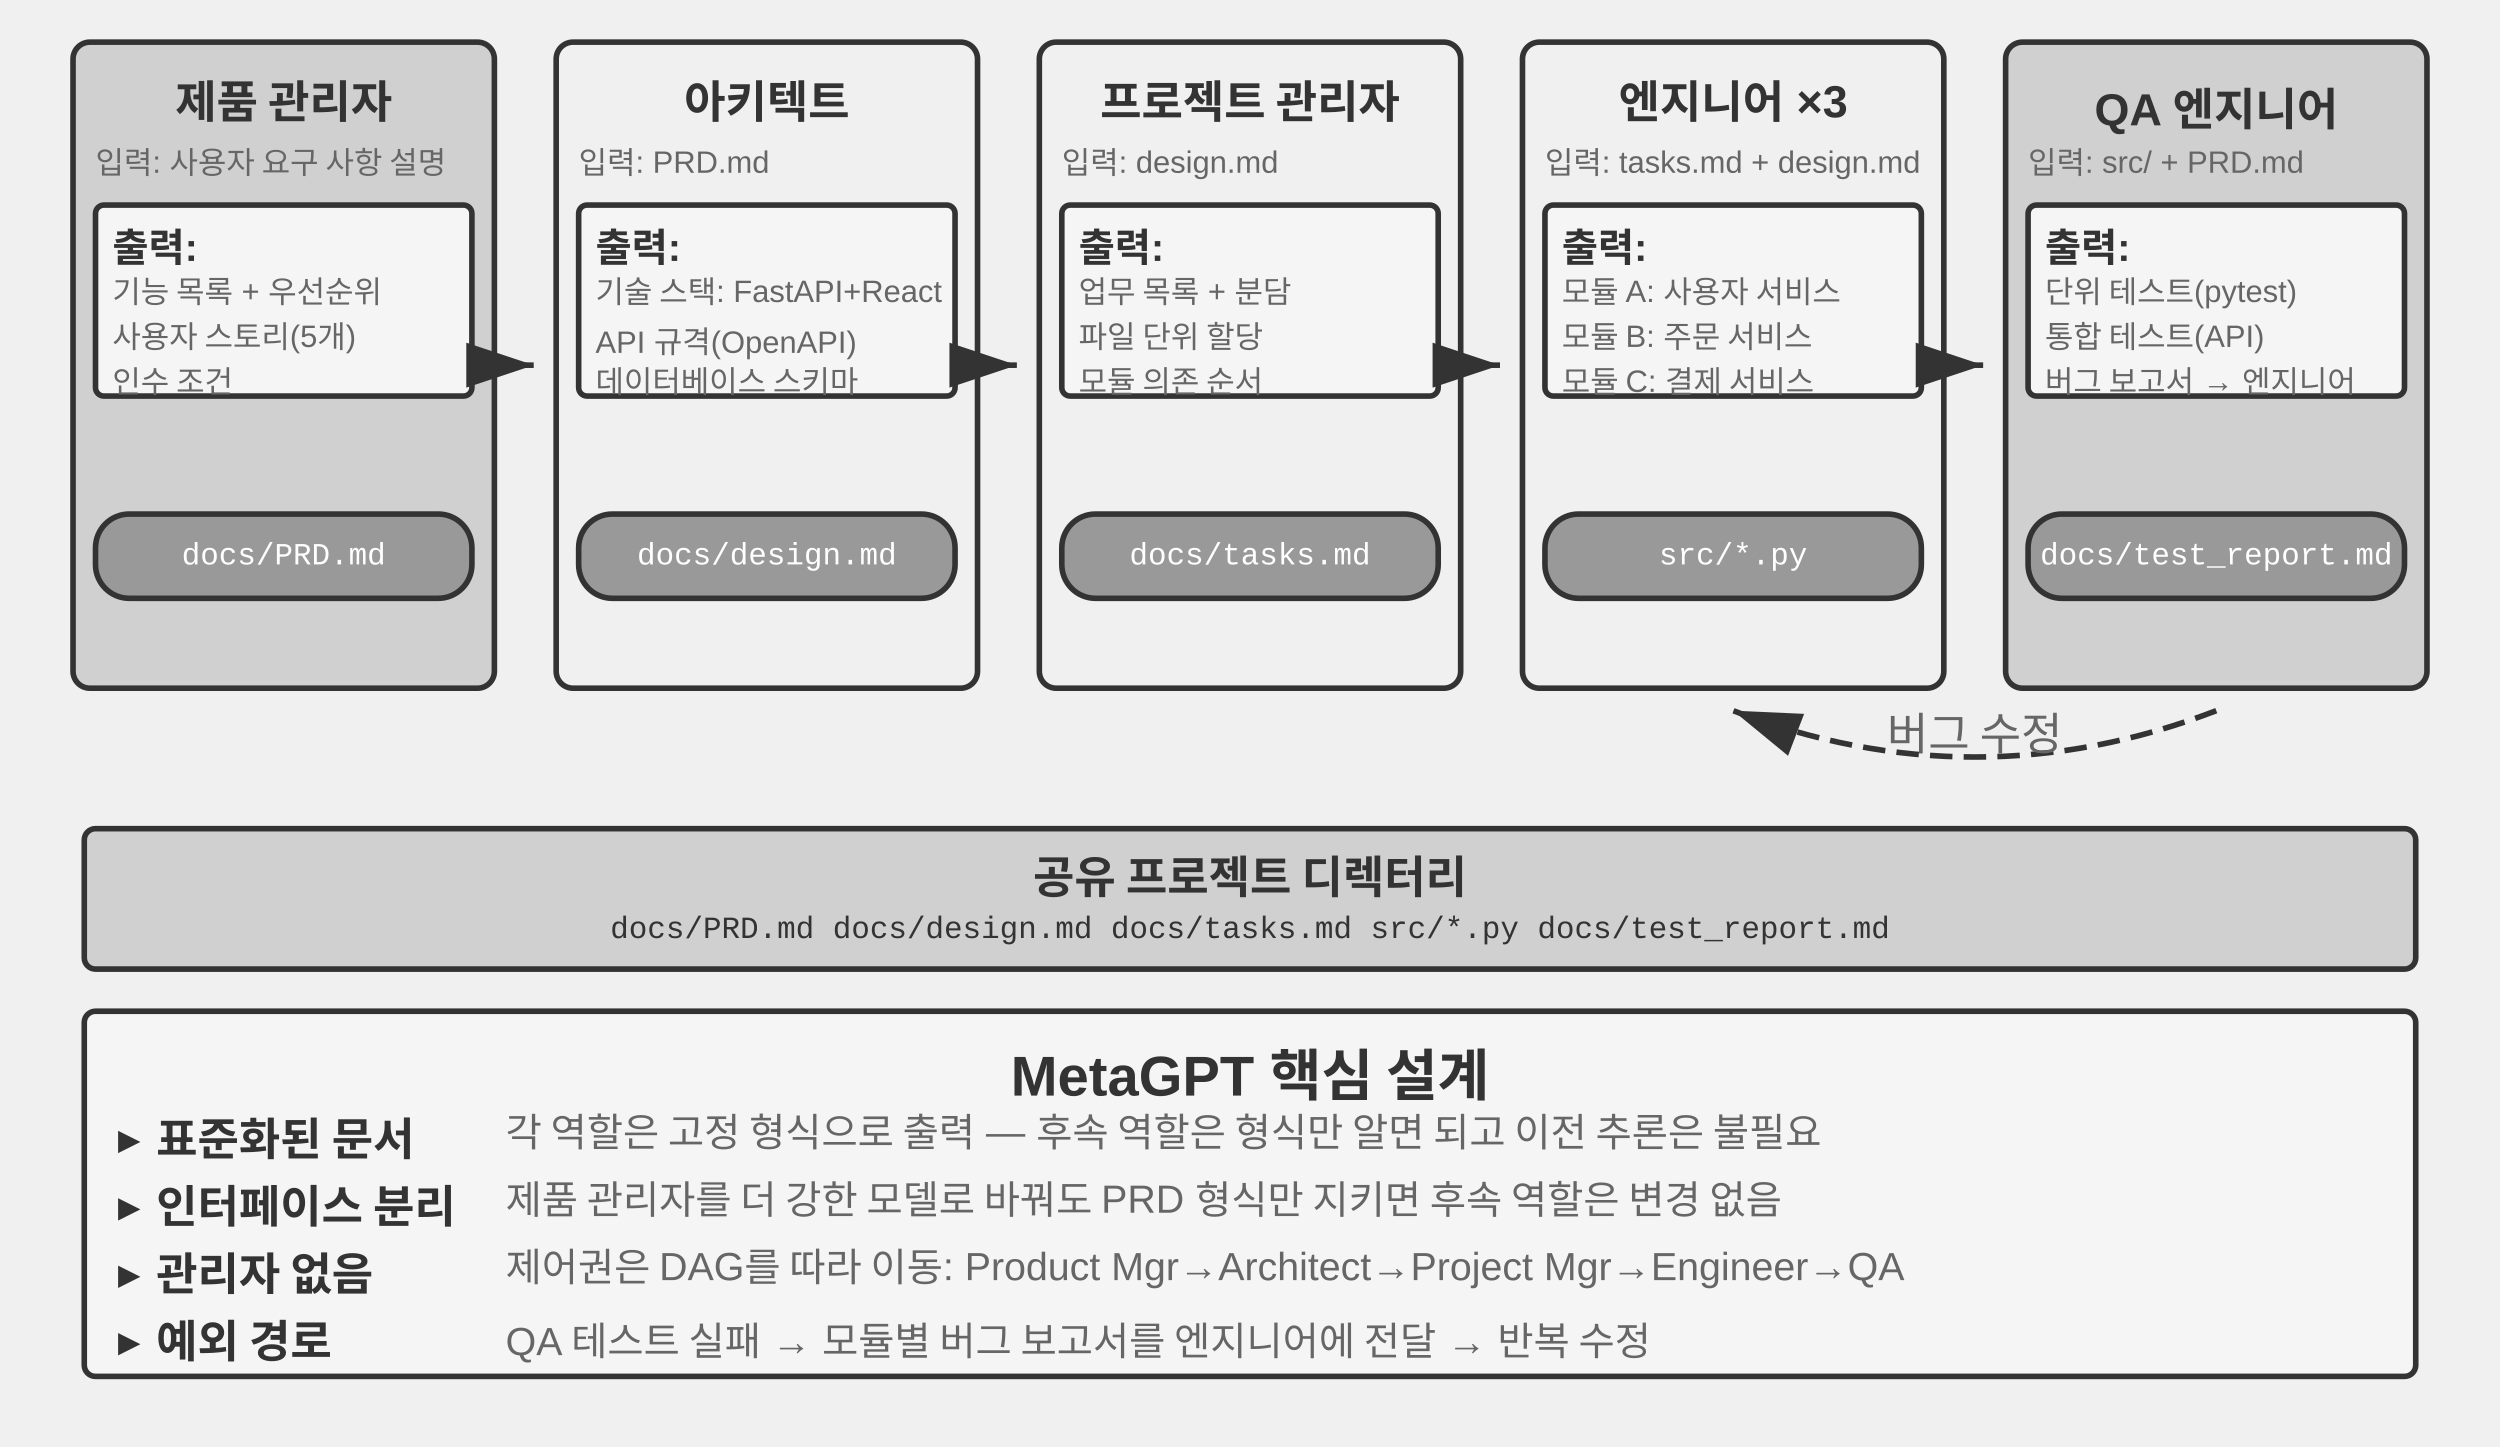
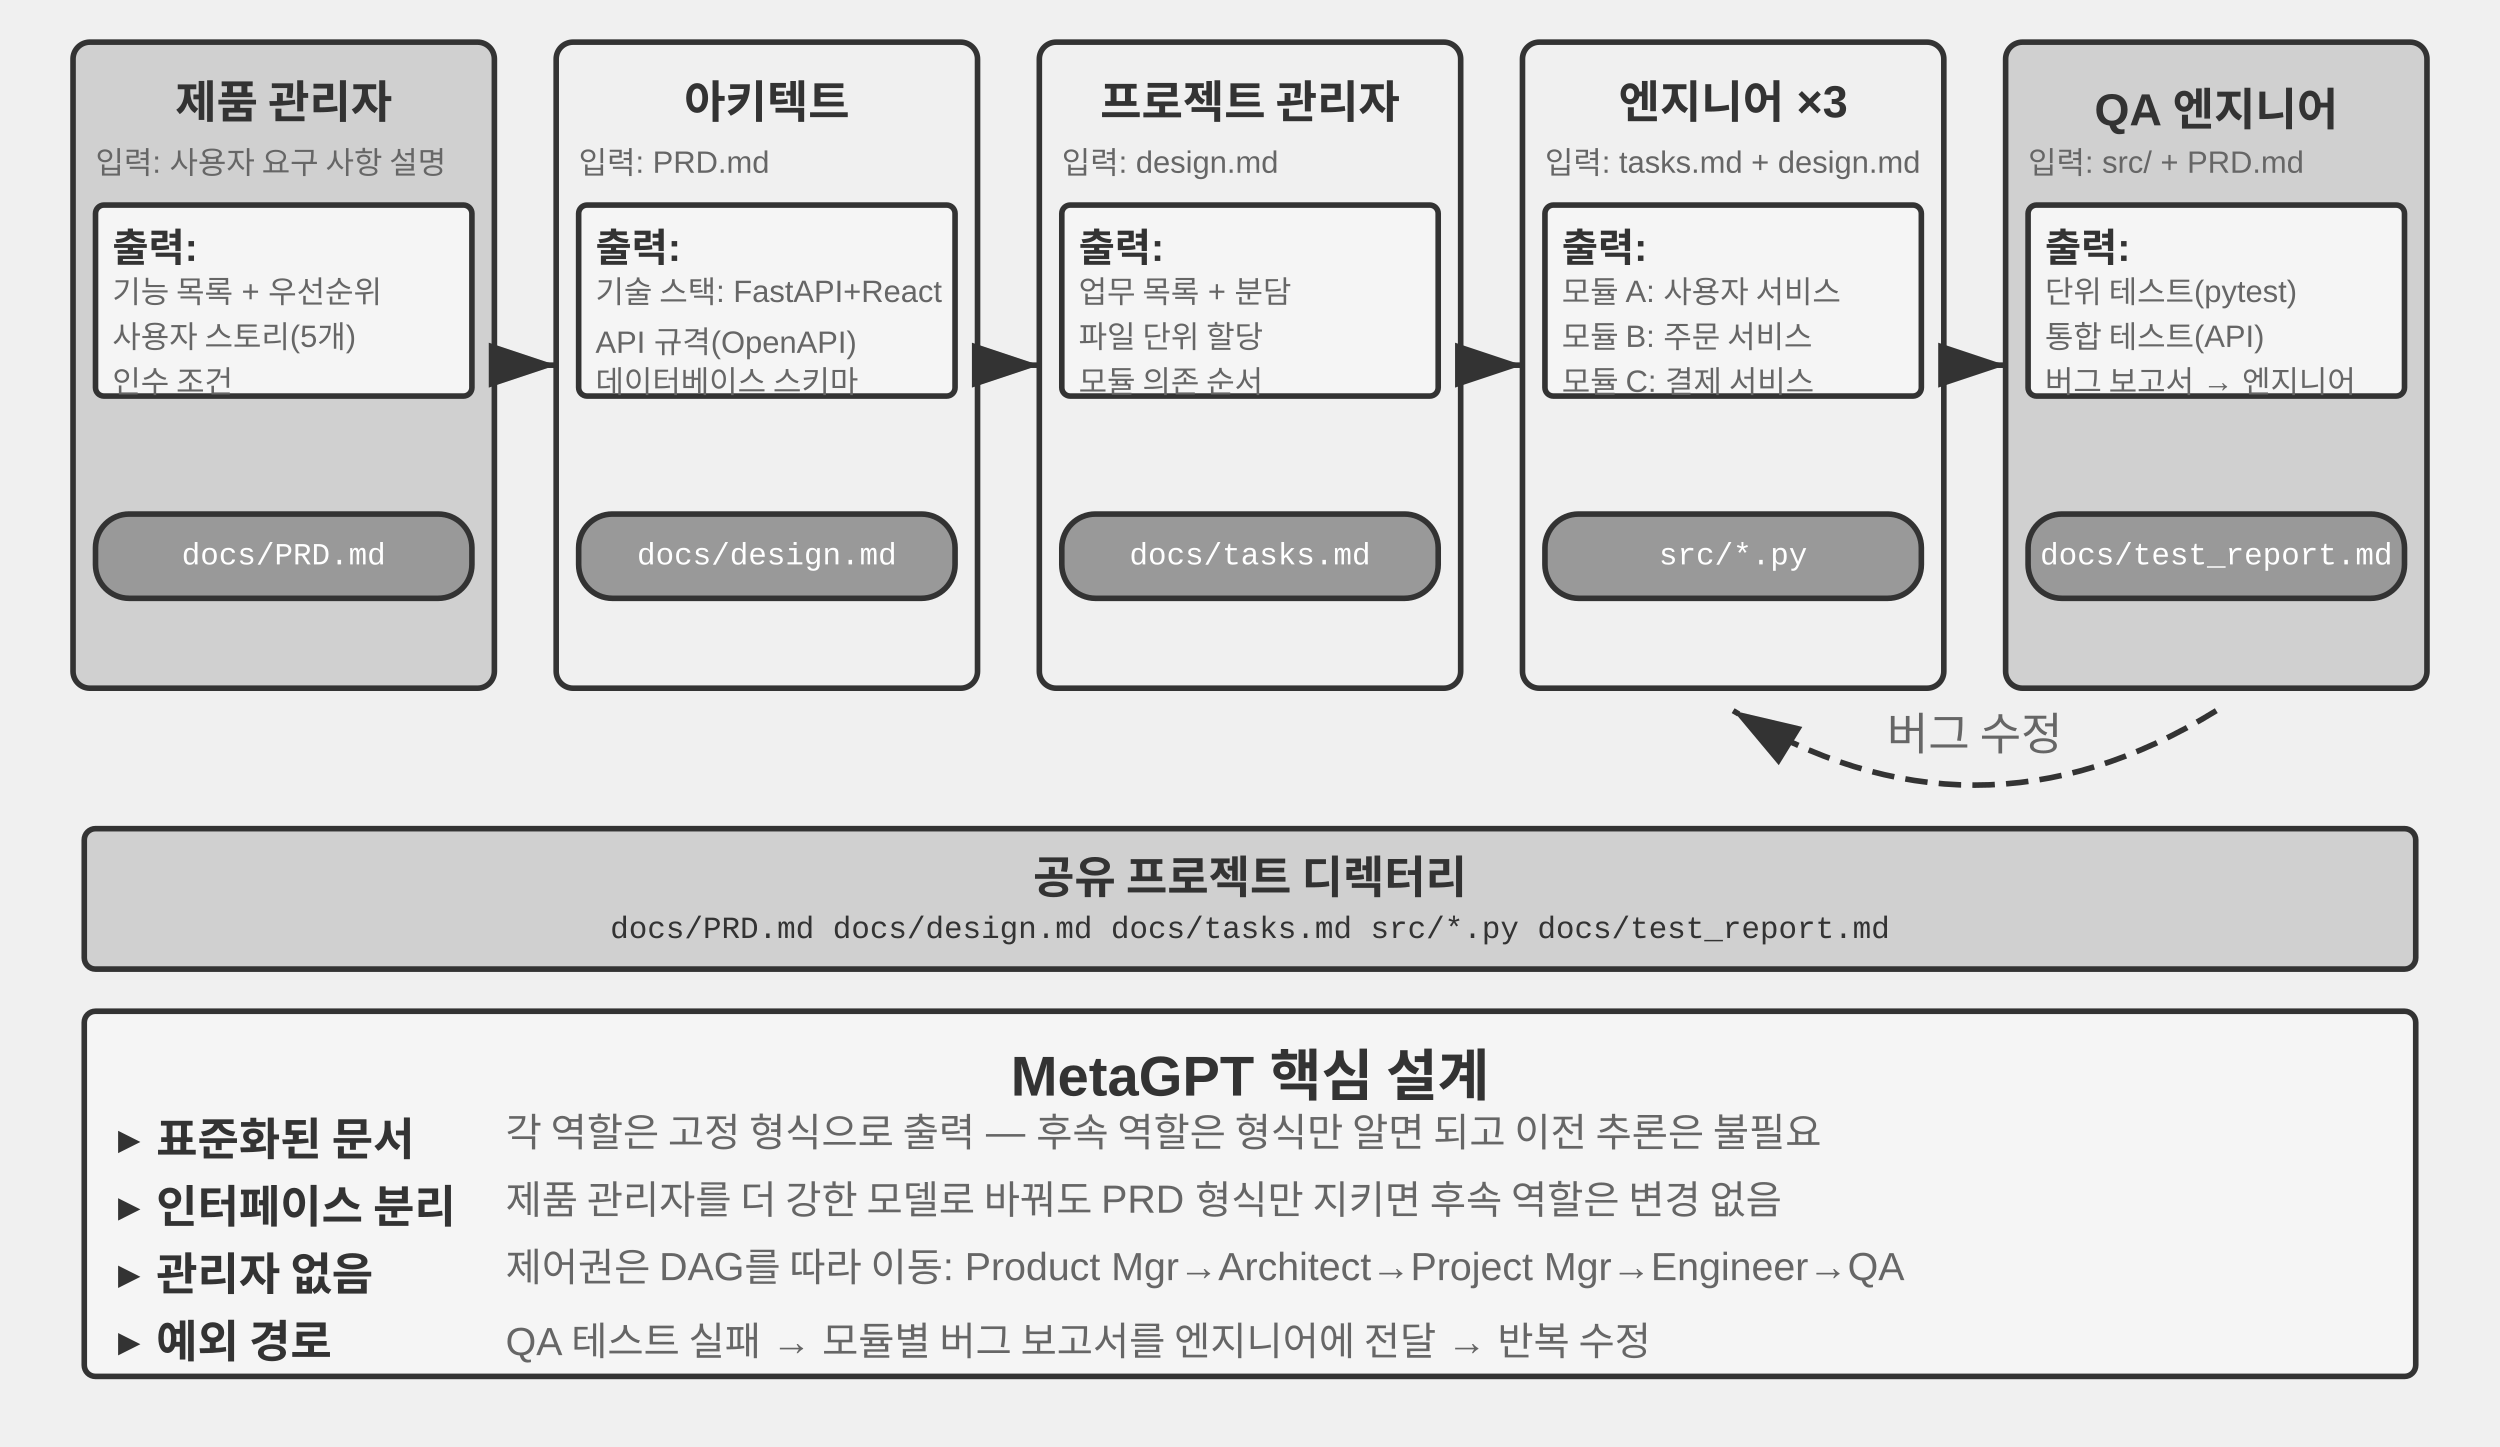
<svg xmlns="http://www.w3.org/2000/svg" viewBox="0 40 890 515" width="890" height="515" style="background:#ffffff">
  <defs>
    <marker id="ah" markerWidth="12" markerHeight="8" refX="12" refY="4" orient="auto">
      <polygon points="0 0, 12 4, 0 8" fill="#333333" />
    </marker>
    <marker id="ah-light" markerWidth="12" markerHeight="8" refX="12" refY="4" orient="auto">
      <polygon points="0 0, 12 4, 0 8" fill="#999999" />
    </marker>
  </defs>
  <rect x="26" y="55" width="150" height="230" rx="6" fill="#d0d0d0" stroke="#333333" stroke-width="2" />
  <text x="101" y="75" font-family="Arial, 'Apple SD Gothic Neo', 'Noto Sans KR', 'Malgun Gothic', 'PingFang SC', 'Microsoft YaHei', sans-serif" font-size="16" fill="#333333" text-anchor="middle" dominant-baseline="central" font-weight="bold">제품 관리자</text>
  <text x="34" y="97" font-family="Arial, 'Apple SD Gothic Neo', 'Noto Sans KR', 'Malgun Gothic', 'PingFang SC', 'Microsoft YaHei', sans-serif" font-size="11" fill="#666666" text-anchor="start" dominant-baseline="central" font-weight="normal">입력: 사용자 요구 사항 설명</text>
  <rect x="34" y="113" width="134" height="68" rx="3" fill="#f5f5f5" stroke="#333333" stroke-width="2" />
  <text x="40" y="127" font-family="Arial, 'Apple SD Gothic Neo', 'Noto Sans KR', 'Malgun Gothic', 'PingFang SC', 'Microsoft YaHei', sans-serif" font-size="14" fill="#333333" text-anchor="start" dominant-baseline="central" font-weight="bold">출력:</text>
  <text x="40" y="143" font-family="Arial, 'Apple SD Gothic Neo', 'Noto Sans KR', 'Malgun Gothic', 'PingFang SC', 'Microsoft YaHei', sans-serif" font-size="11" fill="#666666" text-anchor="start" dominant-baseline="central" font-weight="normal">기능 목록 + 우선순위</text>
  <text x="40" y="159" font-family="Arial, 'Apple SD Gothic Neo', 'Noto Sans KR', 'Malgun Gothic', 'PingFang SC', 'Microsoft YaHei', sans-serif" font-size="11" fill="#666666" text-anchor="start" dominant-baseline="central" font-weight="normal">사용자 스토리(5개)</text>
  <text x="40" y="175" font-family="Arial, 'Apple SD Gothic Neo', 'Noto Sans KR', 'Malgun Gothic', 'PingFang SC', 'Microsoft YaHei', sans-serif" font-size="11" fill="#666666" text-anchor="start" dominant-baseline="central" font-weight="normal">인수 조건</text>
  <rect x="34" y="223" width="134" height="30" rx="12" fill="#999999" stroke="#333333" stroke-width="2" />
  <text x="101" y="238" font-family="'Courier New', 'Apple SD Gothic Neo', 'Noto Sans KR', 'Malgun Gothic', Courier, monospace" font-size="11" fill="#ffffff" text-anchor="middle" dominant-baseline="central">docs/PRD.md</text>
-   <line x1="178" y1="170" x2="190" y2="170" stroke="#333333" stroke-width="2" marker-end="url(#ah)" />
+   <line x1="186" y1="170" x2="198" y2="170" stroke="#333333" stroke-width="2" marker-end="url(#ah)" />
  <rect x="198" y="55" width="150" height="230" rx="6" fill="#f0f0f0" stroke="#333333" stroke-width="2" />
  <text x="273" y="75" font-family="Arial, 'Apple SD Gothic Neo', 'Noto Sans KR', 'Malgun Gothic', 'PingFang SC', 'Microsoft YaHei', sans-serif" font-size="16" fill="#333333" text-anchor="middle" dominant-baseline="central" font-weight="bold">아키텍트</text>
  <text x="206" y="97" font-family="Arial, 'Apple SD Gothic Neo', 'Noto Sans KR', 'Malgun Gothic', 'PingFang SC', 'Microsoft YaHei', sans-serif" font-size="11" fill="#666666" text-anchor="start" dominant-baseline="central" font-weight="normal">입력: PRD.md</text>
  <rect x="206" y="113" width="134" height="68" rx="3" fill="#f5f5f5" stroke="#333333" stroke-width="2" />
  <text x="212" y="127" font-family="Arial, 'Apple SD Gothic Neo', 'Noto Sans KR', 'Malgun Gothic', 'PingFang SC', 'Microsoft YaHei', sans-serif" font-size="14" fill="#333333" text-anchor="start" dominant-baseline="central" font-weight="bold">출력:</text>
  <text x="212" y="143" font-family="Arial, 'Apple SD Gothic Neo', 'Noto Sans KR', 'Malgun Gothic', 'PingFang SC', 'Microsoft YaHei', sans-serif" font-size="11" fill="#666666" text-anchor="start" dominant-baseline="central" font-weight="normal">기술 스택: FastAPI+React</text>
  <text x="212" y="159" font-family="Arial, 'Apple SD Gothic Neo', 'Noto Sans KR', 'Malgun Gothic', 'PingFang SC', 'Microsoft YaHei', sans-serif" font-size="11" fill="#666666" text-anchor="start" dominant-baseline="central" font-weight="normal">API 규격(OpenAPI)</text>
  <text x="212" y="175" font-family="Arial, 'Apple SD Gothic Neo', 'Noto Sans KR', 'Malgun Gothic', 'PingFang SC', 'Microsoft YaHei', sans-serif" font-size="11" fill="#666666" text-anchor="start" dominant-baseline="central" font-weight="normal">데이터베이스 스키마</text>
  <rect x="206" y="223" width="134" height="30" rx="12" fill="#999999" stroke="#333333" stroke-width="2" />
  <text x="273" y="238" font-family="'Courier New', 'Apple SD Gothic Neo', 'Noto Sans KR', 'Malgun Gothic', Courier, monospace" font-size="11" fill="#ffffff" text-anchor="middle" dominant-baseline="central">docs/design.md</text>
-   <line x1="350" y1="170" x2="362" y2="170" stroke="#333333" stroke-width="2" marker-end="url(#ah)" />
+   <line x1="358" y1="170" x2="370" y2="170" stroke="#333333" stroke-width="2" marker-end="url(#ah)" />
  <rect x="370" y="55" width="150" height="230" rx="6" fill="#f0f0f0" stroke="#333333" stroke-width="2" />
  <text x="445" y="75" font-family="Arial, 'Apple SD Gothic Neo', 'Noto Sans KR', 'Malgun Gothic', 'PingFang SC', 'Microsoft YaHei', sans-serif" font-size="16" fill="#333333" text-anchor="middle" dominant-baseline="central" font-weight="bold">프로젝트 관리자</text>
  <text x="378" y="97" font-family="Arial, 'Apple SD Gothic Neo', 'Noto Sans KR', 'Malgun Gothic', 'PingFang SC', 'Microsoft YaHei', sans-serif" font-size="11" fill="#666666" text-anchor="start" dominant-baseline="central" font-weight="normal">입력: design.md</text>
  <rect x="378" y="113" width="134" height="68" rx="3" fill="#f5f5f5" stroke="#333333" stroke-width="2" />
  <text x="384" y="127" font-family="Arial, 'Apple SD Gothic Neo', 'Noto Sans KR', 'Malgun Gothic', 'PingFang SC', 'Microsoft YaHei', sans-serif" font-size="14" fill="#333333" text-anchor="start" dominant-baseline="central" font-weight="bold">출력:</text>
  <text x="384" y="143" font-family="Arial, 'Apple SD Gothic Neo', 'Noto Sans KR', 'Malgun Gothic', 'PingFang SC', 'Microsoft YaHei', sans-serif" font-size="11" fill="#666666" text-anchor="start" dominant-baseline="central" font-weight="normal">업무 목록 + 분담</text>
  <text x="384" y="159" font-family="Arial, 'Apple SD Gothic Neo', 'Noto Sans KR', 'Malgun Gothic', 'PingFang SC', 'Microsoft YaHei', sans-serif" font-size="11" fill="#666666" text-anchor="start" dominant-baseline="central" font-weight="normal">파일 단위 할당</text>
  <text x="384" y="175" font-family="Arial, 'Apple SD Gothic Neo', 'Noto Sans KR', 'Malgun Gothic', 'PingFang SC', 'Microsoft YaHei', sans-serif" font-size="11" fill="#666666" text-anchor="start" dominant-baseline="central" font-weight="normal">모듈 의존 순서</text>
  <rect x="378" y="223" width="134" height="30" rx="12" fill="#999999" stroke="#333333" stroke-width="2" />
  <text x="445" y="238" font-family="'Courier New', 'Apple SD Gothic Neo', 'Noto Sans KR', 'Malgun Gothic', Courier, monospace" font-size="11" fill="#ffffff" text-anchor="middle" dominant-baseline="central">docs/tasks.md</text>
-   <line x1="522" y1="170" x2="534" y2="170" stroke="#333333" stroke-width="2" marker-end="url(#ah)" />
+   <line x1="530" y1="170" x2="542" y2="170" stroke="#333333" stroke-width="2" marker-end="url(#ah)" />
  <rect x="542" y="55" width="150" height="230" rx="6" fill="#f0f0f0" stroke="#333333" stroke-width="2" />
  <text x="617" y="75" font-family="Arial, 'Apple SD Gothic Neo', 'Noto Sans KR', 'Malgun Gothic', 'PingFang SC', 'Microsoft YaHei', sans-serif" font-size="16" fill="#333333" text-anchor="middle" dominant-baseline="central" font-weight="bold">엔지니어 ×3</text>
  <text x="550" y="97" font-family="Arial, 'Apple SD Gothic Neo', 'Noto Sans KR', 'Malgun Gothic', 'PingFang SC', 'Microsoft YaHei', sans-serif" font-size="11" fill="#666666" text-anchor="start" dominant-baseline="central" font-weight="normal">입력: tasks.md + design.md</text>
  <rect x="550" y="113" width="134" height="68" rx="3" fill="#f5f5f5" stroke="#333333" stroke-width="2" />
  <text x="556" y="127" font-family="Arial, 'Apple SD Gothic Neo', 'Noto Sans KR', 'Malgun Gothic', 'PingFang SC', 'Microsoft YaHei', sans-serif" font-size="14" fill="#333333" text-anchor="start" dominant-baseline="central" font-weight="bold">출력:</text>
  <text x="556" y="143" font-family="Arial, 'Apple SD Gothic Neo', 'Noto Sans KR', 'Malgun Gothic', 'PingFang SC', 'Microsoft YaHei', sans-serif" font-size="11" fill="#666666" text-anchor="start" dominant-baseline="central" font-weight="normal">모듈 A: 사용자 서비스</text>
  <text x="556" y="159" font-family="Arial, 'Apple SD Gothic Neo', 'Noto Sans KR', 'Malgun Gothic', 'PingFang SC', 'Microsoft YaHei', sans-serif" font-size="11" fill="#666666" text-anchor="start" dominant-baseline="central" font-weight="normal">모듈 B: 주문 서비스</text>
  <text x="556" y="175" font-family="Arial, 'Apple SD Gothic Neo', 'Noto Sans KR', 'Malgun Gothic', 'PingFang SC', 'Microsoft YaHei', sans-serif" font-size="11" fill="#666666" text-anchor="start" dominant-baseline="central" font-weight="normal">모듈 C: 결제 서비스</text>
  <rect x="550" y="223" width="134" height="30" rx="12" fill="#999999" stroke="#333333" stroke-width="2" />
  <text x="617" y="238" font-family="'Courier New', 'Apple SD Gothic Neo', 'Noto Sans KR', 'Malgun Gothic', Courier, monospace" font-size="11" fill="#ffffff" text-anchor="middle" dominant-baseline="central">src/*.py</text>
-   <line x1="694" y1="170" x2="706" y2="170" stroke="#333333" stroke-width="2" marker-end="url(#ah)" />
+   <line x1="702" y1="170" x2="714" y2="170" stroke="#333333" stroke-width="2" marker-end="url(#ah)" />
  <rect x="714" y="55" width="150" height="230" rx="6" fill="#d0d0d0" stroke="#333333" stroke-width="2" />
  <text x="789" y="75" font-family="Arial, 'Apple SD Gothic Neo', 'Noto Sans KR', 'Malgun Gothic', 'PingFang SC', 'Microsoft YaHei', sans-serif" font-size="16" fill="#333333" text-anchor="middle" dominant-baseline="central" font-weight="bold">QA 엔지니어</text>
  <text x="722" y="97" font-family="Arial, 'Apple SD Gothic Neo', 'Noto Sans KR', 'Malgun Gothic', 'PingFang SC', 'Microsoft YaHei', sans-serif" font-size="11" fill="#666666" text-anchor="start" dominant-baseline="central" font-weight="normal">입력: src/ + PRD.md</text>
  <rect x="722" y="113" width="134" height="68" rx="3" fill="#f5f5f5" stroke="#333333" stroke-width="2" />
  <text x="728" y="127" font-family="Arial, 'Apple SD Gothic Neo', 'Noto Sans KR', 'Malgun Gothic', 'PingFang SC', 'Microsoft YaHei', sans-serif" font-size="14" fill="#333333" text-anchor="start" dominant-baseline="central" font-weight="bold">출력:</text>
  <text x="728" y="143" font-family="Arial, 'Apple SD Gothic Neo', 'Noto Sans KR', 'Malgun Gothic', 'PingFang SC', 'Microsoft YaHei', sans-serif" font-size="11" fill="#666666" text-anchor="start" dominant-baseline="central" font-weight="normal">단위 테스트(pytest)</text>
  <text x="728" y="159" font-family="Arial, 'Apple SD Gothic Neo', 'Noto Sans KR', 'Malgun Gothic', 'PingFang SC', 'Microsoft YaHei', sans-serif" font-size="11" fill="#666666" text-anchor="start" dominant-baseline="central" font-weight="normal">통합 테스트(API)</text>
  <text x="728" y="175" font-family="Arial, 'Apple SD Gothic Neo', 'Noto Sans KR', 'Malgun Gothic', 'PingFang SC', 'Microsoft YaHei', sans-serif" font-size="11" fill="#666666" text-anchor="start" dominant-baseline="central" font-weight="normal">버그 보고서 → 엔지니어</text>
  <rect x="722" y="223" width="134" height="30" rx="12" fill="#999999" stroke="#333333" stroke-width="2" />
  <text x="789" y="238" font-family="'Courier New', 'Apple SD Gothic Neo', 'Noto Sans KR', 'Malgun Gothic', Courier, monospace" font-size="11" fill="#ffffff" text-anchor="middle" dominant-baseline="central">docs/test_report.md</text>
-   <path d="M 789,293 Q 703,326 617,293" fill="none" stroke="#333333" stroke-width="2" stroke-dasharray="8,4" marker-end="url(#ah)" />
+   <path d="M 789,293 Q 703,346 617,293" fill="none" stroke="#333333" stroke-width="2" stroke-dasharray="8,4" marker-end="url(#ah)" />
  <text x="703" y="300" font-family="Arial, 'Apple SD Gothic Neo', 'Noto Sans KR', 'Malgun Gothic', 'PingFang SC', 'Microsoft YaHei', sans-serif" font-size="16" fill="#666666" text-anchor="middle" dominant-baseline="central" font-weight="normal">버그 수정</text>
  <rect x="30" y="335" width="830" height="50" rx="4" fill="#d0d0d0" stroke="#333333" stroke-width="2" />
  <text x="445" y="351" font-family="Arial, 'Apple SD Gothic Neo', 'Noto Sans KR', 'Malgun Gothic', 'PingFang SC', 'Microsoft YaHei', sans-serif" font-size="16" fill="#333333" text-anchor="middle" dominant-baseline="central" font-weight="bold">공유 프로젝트 디렉터리</text>
  <text x="445" y="371" font-family="'Courier New', 'Apple SD Gothic Neo', 'Noto Sans KR', 'Malgun Gothic', Courier, monospace" font-size="11" fill="#333333" text-anchor="middle" dominant-baseline="central">docs/PRD.md   docs/design.md   docs/tasks.md   src/*.py   docs/test_report.md</text>
  <rect x="30" y="400" width="830" height="130" rx="4" fill="#f5f5f5" stroke="#333333" stroke-width="2" />
  <text x="445" y="418" font-family="Arial, 'Apple SD Gothic Neo', 'Noto Sans KR', 'Malgun Gothic', 'PingFang SC', 'Microsoft YaHei', sans-serif" font-size="20" fill="#333333" text-anchor="middle" dominant-baseline="central" font-weight="bold">MetaGPT 핵심 설계</text>
  <text x="42" y="442" font-family="Arial, 'Apple SD Gothic Neo', 'Noto Sans KR', 'Malgun Gothic', 'PingFang SC', 'Microsoft YaHei', sans-serif" font-size="16" fill="#333333" text-anchor="start" dominant-baseline="central" font-weight="bold">▸ 표준화된 문서</text>
  <text x="180" y="442" font-family="Arial, 'Apple SD Gothic Neo', 'Noto Sans KR', 'Malgun Gothic', 'PingFang SC', 'Microsoft YaHei', sans-serif" font-size="14" fill="#666666" text-anchor="start" dominant-baseline="central" font-weight="normal">각 역할은 고정 형식으로 출력 — 후속 역할은 형식만 알면 되고 이전 추론은 불필요</text>
  <text x="42" y="466" font-family="Arial, 'Apple SD Gothic Neo', 'Noto Sans KR', 'Malgun Gothic', 'PingFang SC', 'Microsoft YaHei', sans-serif" font-size="16" fill="#333333" text-anchor="start" dominant-baseline="central" font-weight="bold">▸ 인터페이스 분리</text>
  <text x="180" y="466" font-family="Arial, 'Apple SD Gothic Neo', 'Noto Sans KR', 'Malgun Gothic', 'PingFang SC', 'Microsoft YaHei', sans-serif" font-size="14" fill="#666666" text-anchor="start" dominant-baseline="central" font-weight="normal">제품 관리자를 더 강한 모델로 바꿔도 PRD 형식만 지키면 후속 역할은 변경 없음</text>
  <text x="42" y="490" font-family="Arial, 'Apple SD Gothic Neo', 'Noto Sans KR', 'Malgun Gothic', 'PingFang SC', 'Microsoft YaHei', sans-serif" font-size="16" fill="#333333" text-anchor="start" dominant-baseline="central" font-weight="bold">▸ 관리자 없음</text>
  <text x="180" y="490" font-family="Arial, 'Apple SD Gothic Neo', 'Noto Sans KR', 'Malgun Gothic', 'PingFang SC', 'Microsoft YaHei', sans-serif" font-size="14" fill="#666666" text-anchor="start" dominant-baseline="central" font-weight="normal">제어권은 DAG를 따라 이동: Product Mgr→Architect→Project Mgr→Engineer→QA</text>
  <text x="42" y="514" font-family="Arial, 'Apple SD Gothic Neo', 'Noto Sans KR', 'Malgun Gothic', 'PingFang SC', 'Microsoft YaHei', sans-serif" font-size="16" fill="#333333" text-anchor="start" dominant-baseline="central" font-weight="bold">▸ 예외 경로</text>
  <text x="180" y="514" font-family="Arial, 'Apple SD Gothic Neo', 'Noto Sans KR', 'Malgun Gothic', 'PingFang SC', 'Microsoft YaHei', sans-serif" font-size="14" fill="#666666" text-anchor="start" dominant-baseline="central" font-weight="normal">QA 테스트 실패 → 모듈별 버그 보고서를 엔지니어에 전달 → 반복 수정</text>
</svg>
